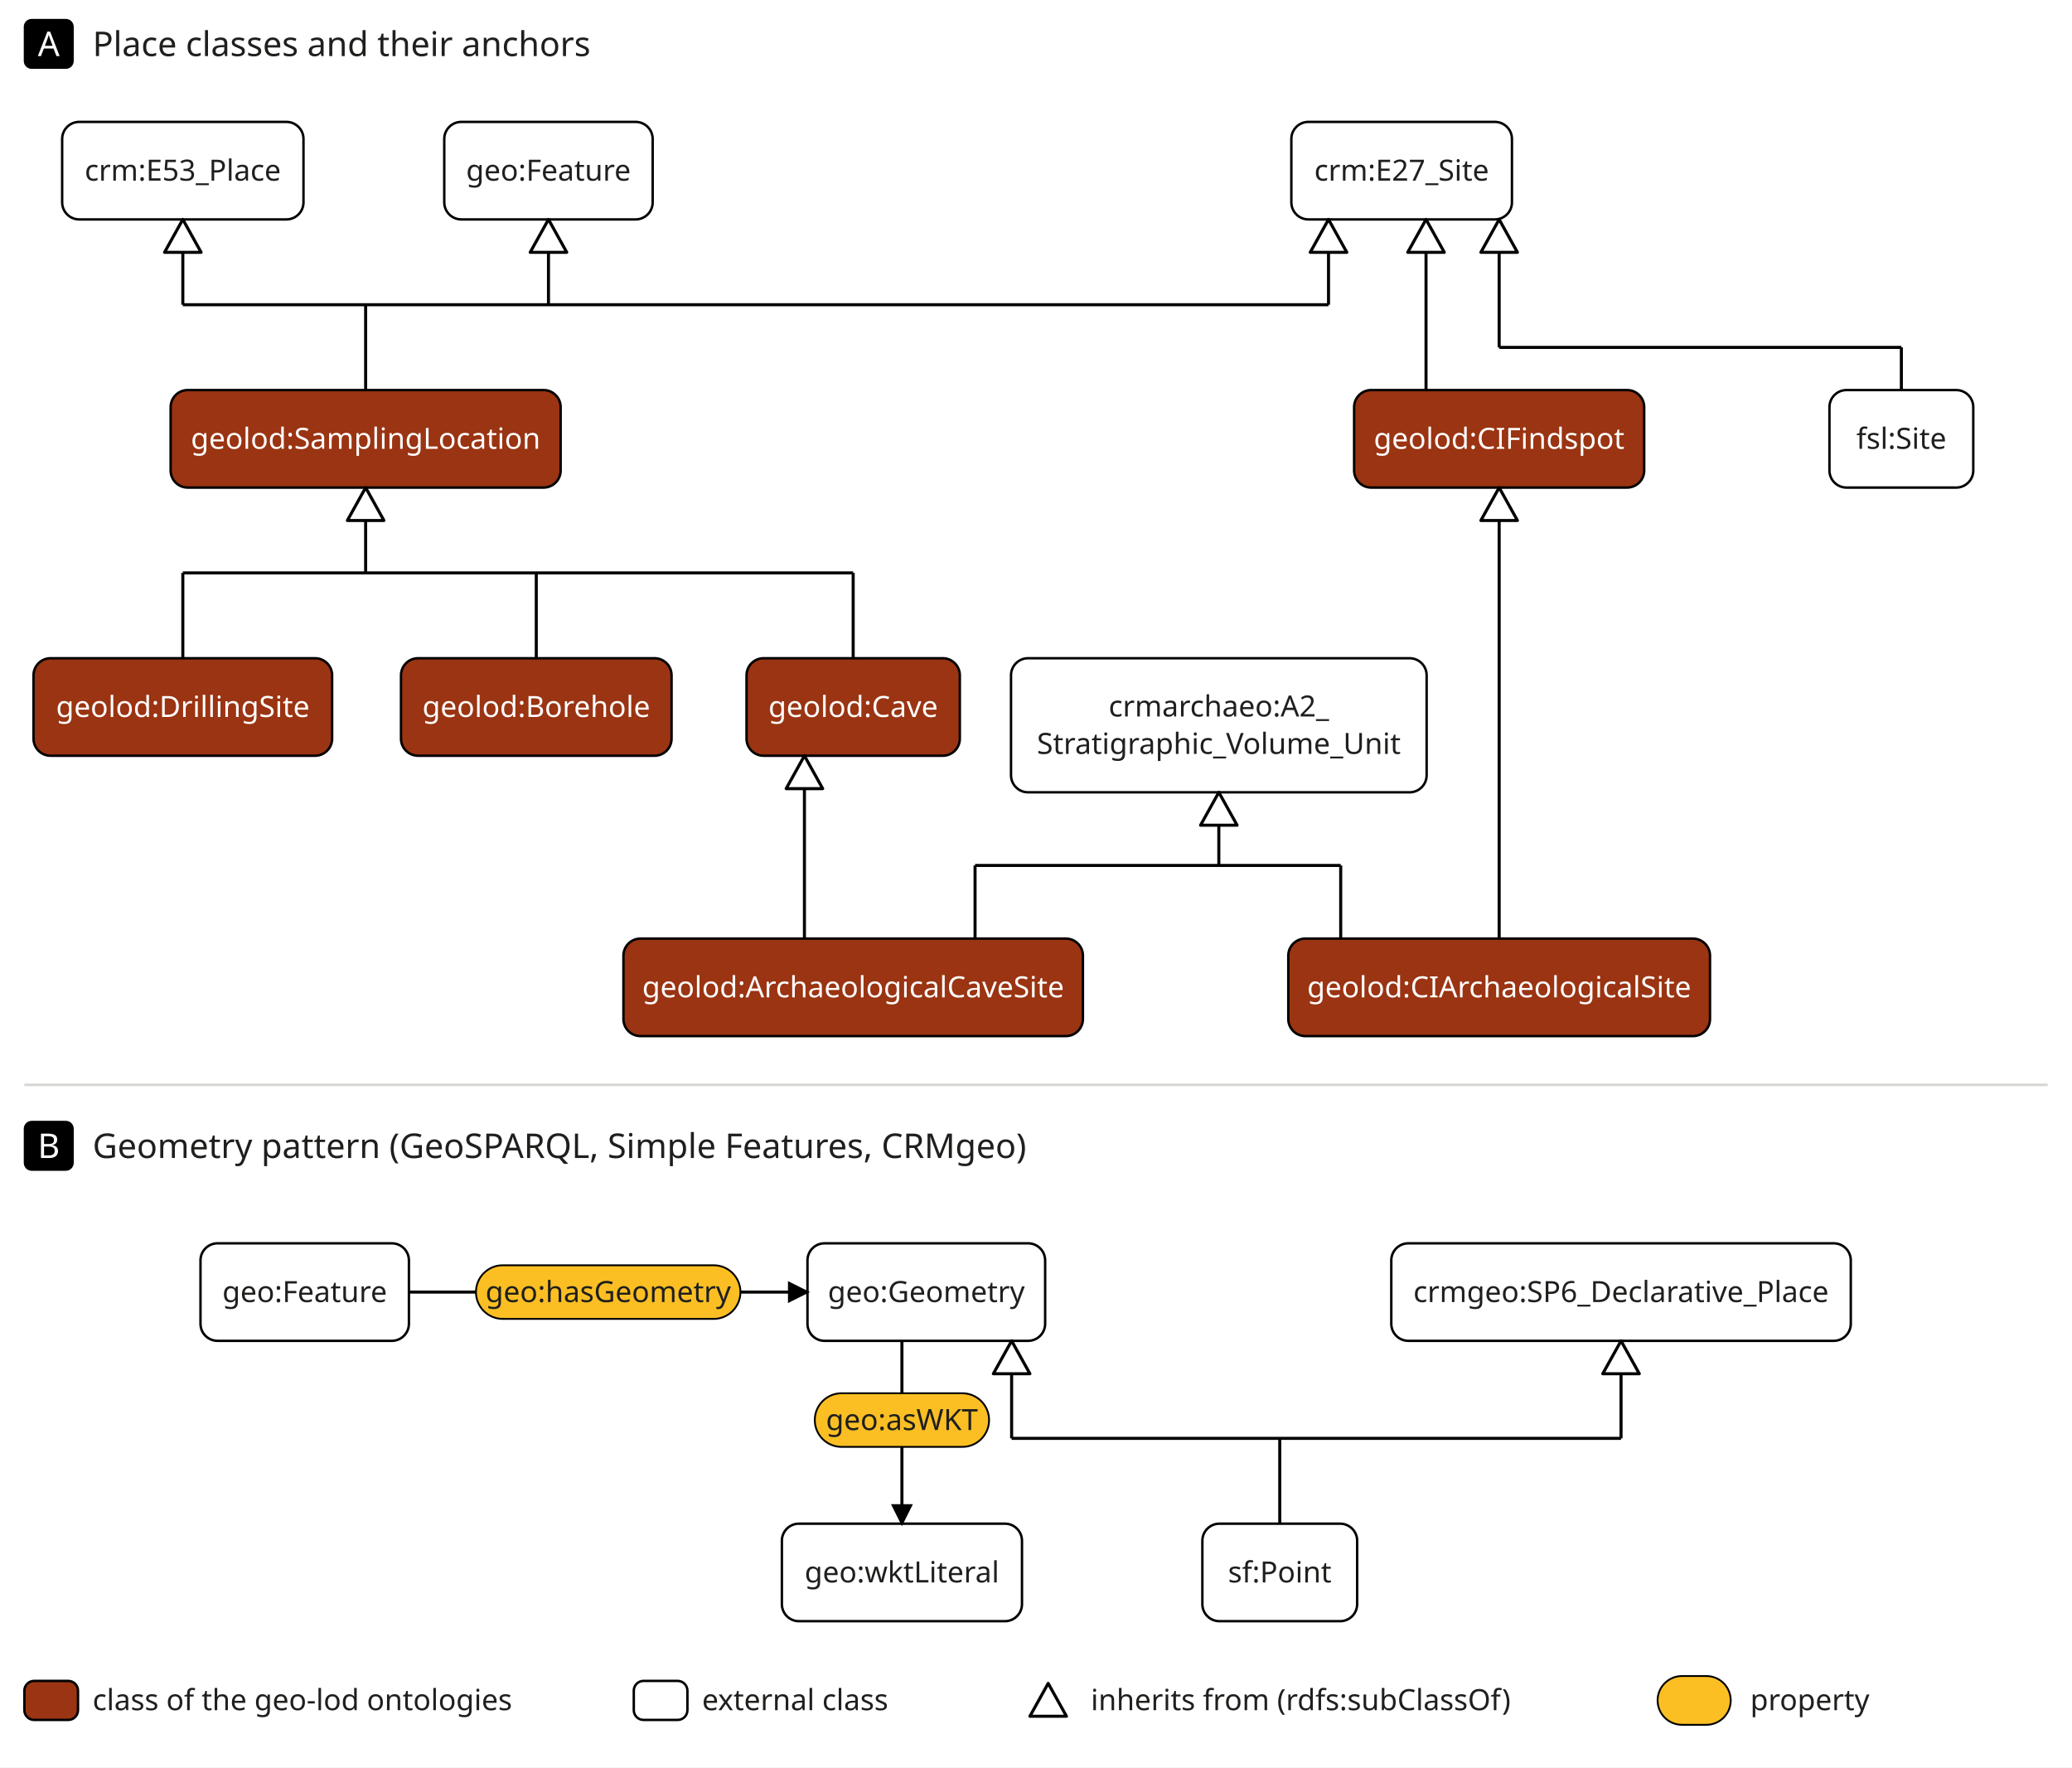
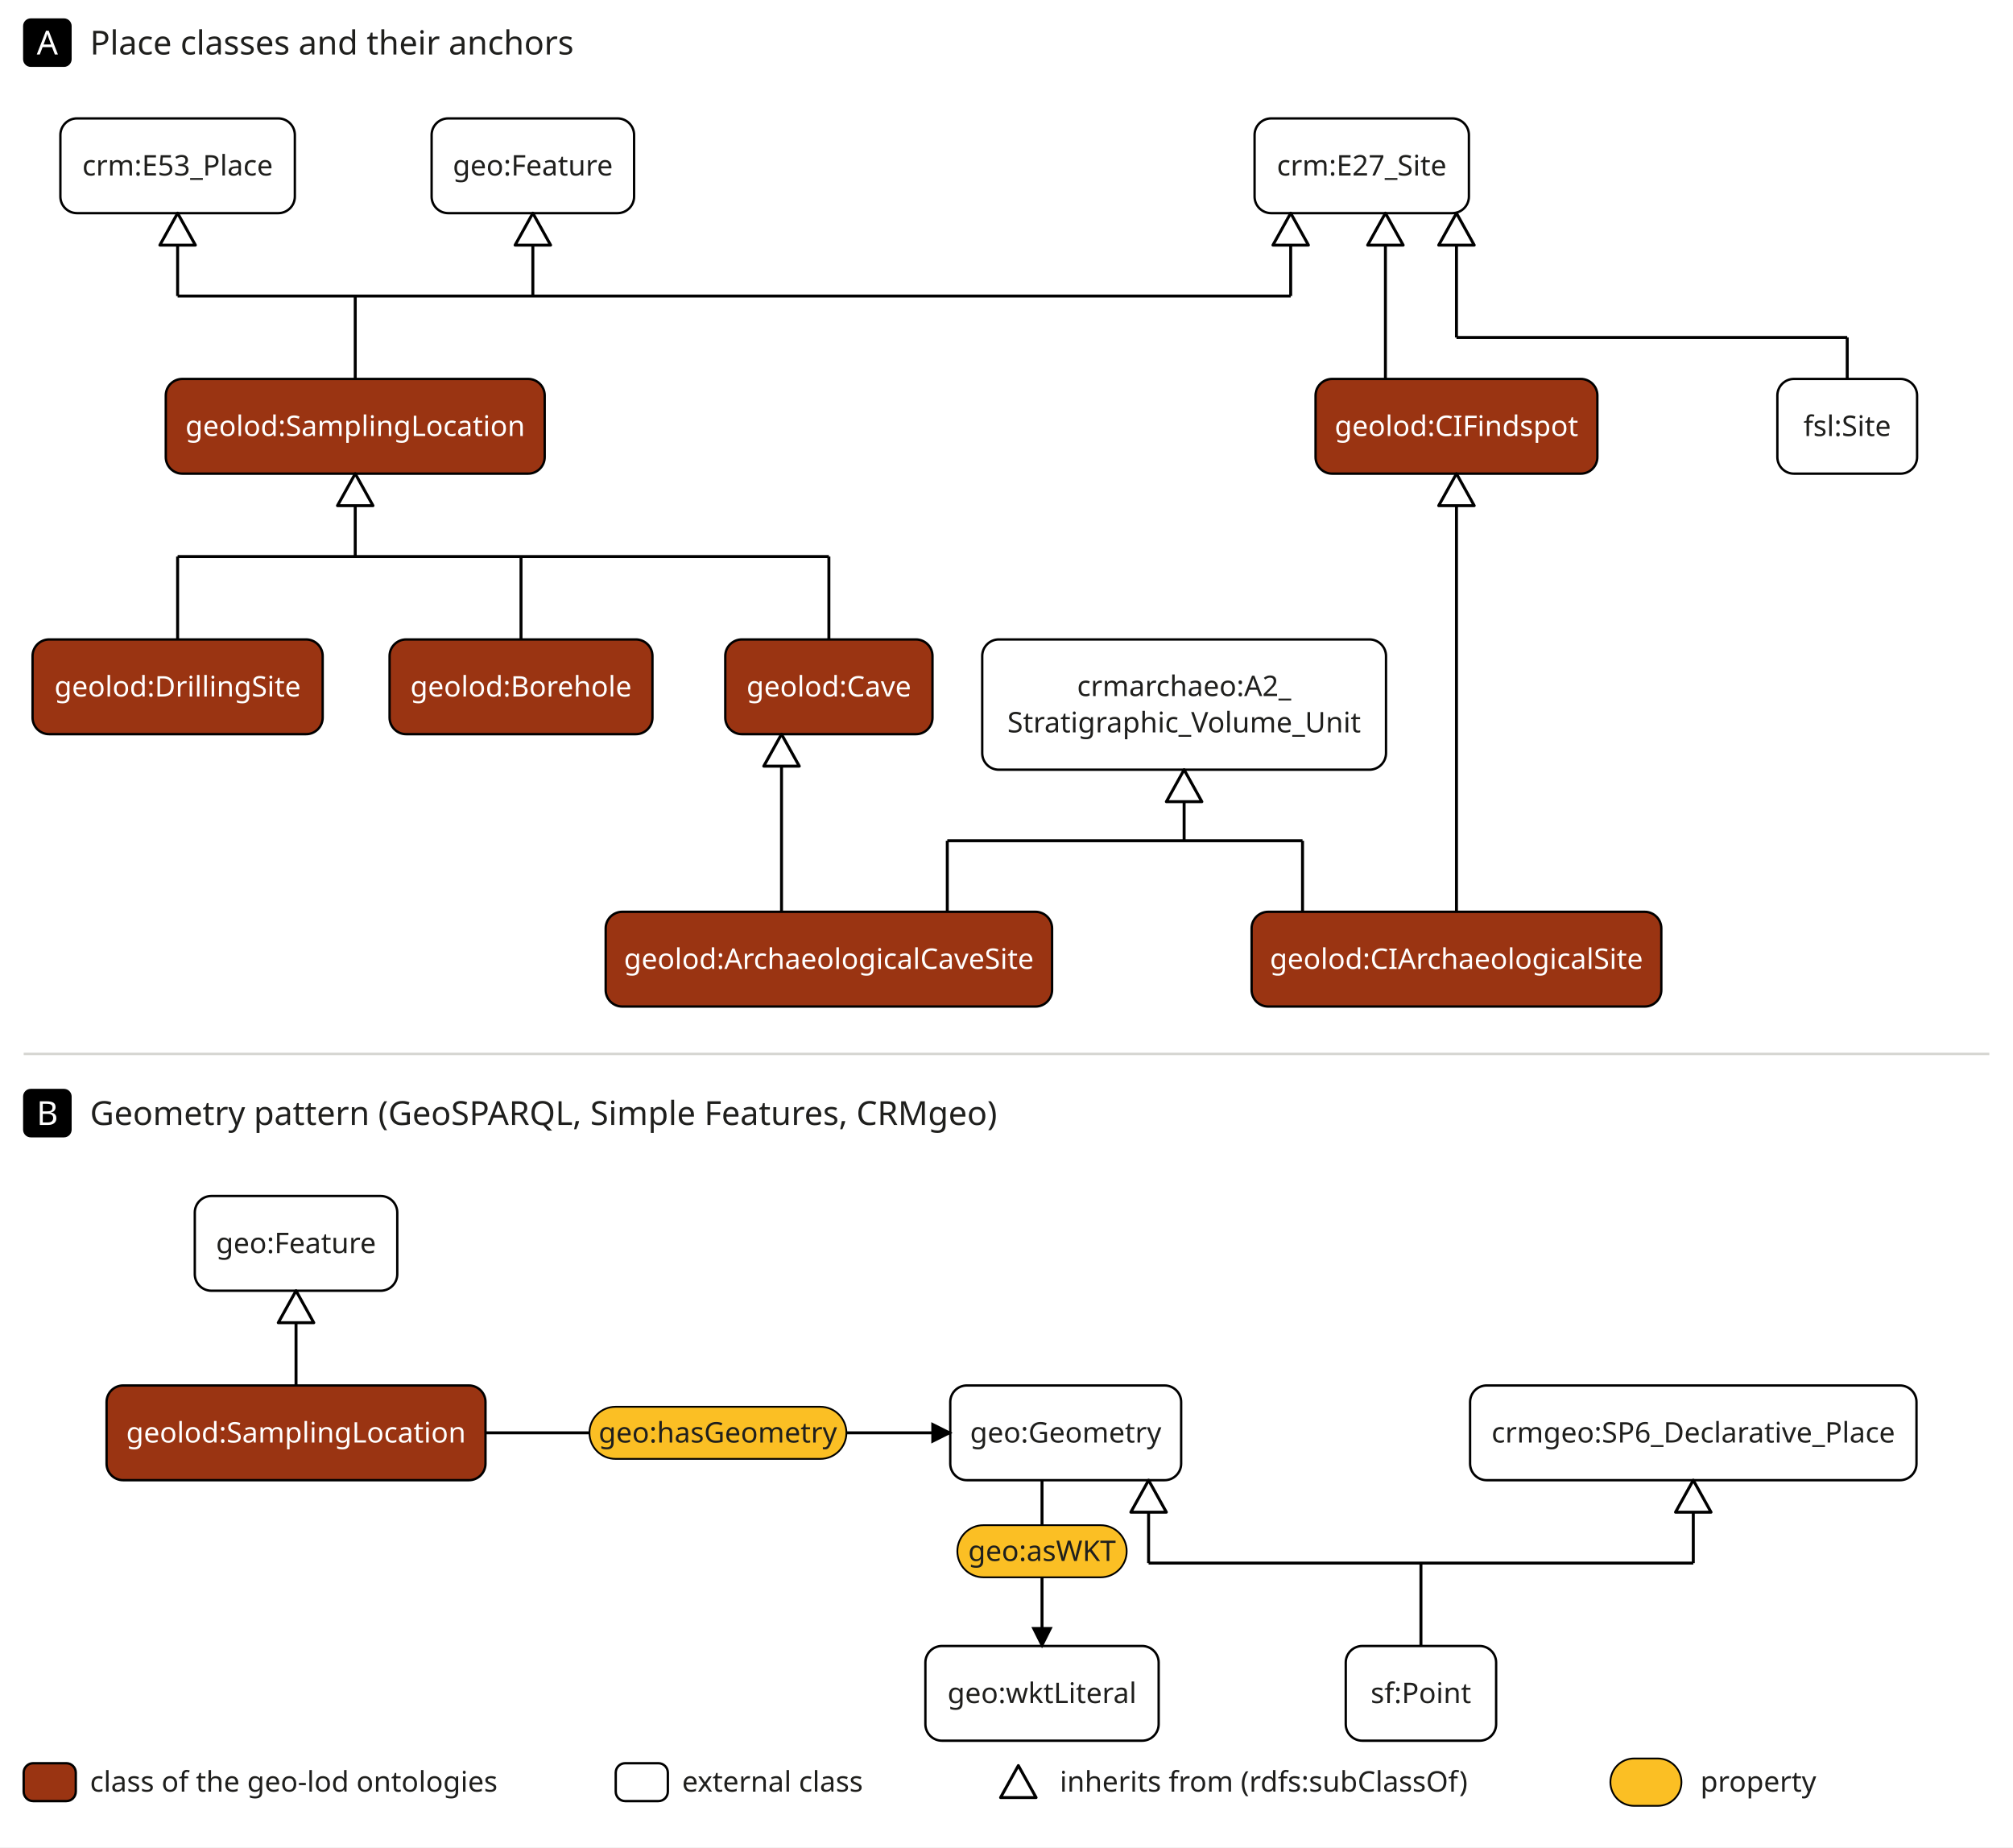
- <svg xmlns="http://www.w3.org/2000/svg" width="1700" height="1450" viewBox="0 0 1700 1450">
-   <rect width="1700" height="1450" fill="#ffffff" />
+ <svg xmlns="http://www.w3.org/2000/svg" width="1700" height="1560" viewBox="0 0 1700 1560">
+   <rect width="1700" height="1560" fill="#ffffff" />
  <defs>
    <marker id="a" markerUnits="userSpaceOnUse" markerWidth="18" markerHeight="18" refX="16" refY="9" orient="auto">
      <path d="M0,0 L18,9 L0,18 z" fill="#000" />
    </marker>
  </defs>
  <rect x="20" y="16" width="40" height="40" rx="6" fill="#000" stroke="#000" stroke-width="1" />
  <text x="40.0" y="46.0" font-family="Fira Sans" font-size="28" font-weight="500" fill="#fff" text-anchor="middle">A</text>
  <text x="76.0" y="46.0" font-family="Fira Sans" font-size="28" font-weight="500" fill="#1f1f1d" text-anchor="start">Place classes and their anchors</text>
  <rect x="51.0" y="100.0" width="198.0" height="80.0" rx="14" fill="#fff" stroke="#000" stroke-width="2" />
  <text x="150.0" y="148.2" font-family="Fira Sans" font-size="24" font-weight="400" fill="#1f1f1d" text-anchor="middle">crm:E53_Place</text>
  <rect x="364.5" y="100.0" width="171.0" height="80.0" rx="14" fill="#fff" stroke="#000" stroke-width="2" />
  <text x="450.0" y="148.2" font-family="Fira Sans" font-size="24" font-weight="400" fill="#1f1f1d" text-anchor="middle">geo:Feature</text>
  <rect x="1059.5" y="100.0" width="181.0" height="80.0" rx="14" fill="#fff" stroke="#000" stroke-width="2" />
  <text x="1150.0" y="148.2" font-family="Fira Sans" font-size="24" font-weight="400" fill="#1f1f1d" text-anchor="middle">crm:E27_Site</text>
  <rect x="140.0" y="320.0" width="320.0" height="80.0" rx="14" fill="#9a3412" stroke="#000" stroke-width="2" />
  <text x="300.0" y="368.2" font-family="Fira Sans" font-size="24" font-weight="400" fill="#fff" text-anchor="middle">geolod:SamplingLocation</text>
  <rect x="1111.0" y="320.0" width="238.0" height="80.0" rx="14" fill="#9a3412" stroke="#000" stroke-width="2" />
  <text x="1230.0" y="368.2" font-family="Fira Sans" font-size="24" font-weight="400" fill="#fff" text-anchor="middle">geolod:CIFindspot</text>
  <rect x="1501.0" y="320.0" width="118.0" height="80.0" rx="14" fill="#fff" stroke="#000" stroke-width="2" />
  <text x="1560.0" y="368.2" font-family="Fira Sans" font-size="24" font-weight="400" fill="#1f1f1d" text-anchor="middle">fsl:Site</text>
  <rect x="27.5" y="540.0" width="245.0" height="80.0" rx="14" fill="#9a3412" stroke="#000" stroke-width="2" />
  <text x="150.0" y="588.2" font-family="Fira Sans" font-size="24" font-weight="400" fill="#fff" text-anchor="middle">geolod:DrillingSite</text>
  <rect x="329.0" y="540.0" width="222.0" height="80.0" rx="14" fill="#9a3412" stroke="#000" stroke-width="2" />
  <text x="440.0" y="588.2" font-family="Fira Sans" font-size="24" font-weight="400" fill="#fff" text-anchor="middle">geolod:Borehole</text>
  <rect x="612.5" y="540.0" width="175.0" height="80.0" rx="14" fill="#9a3412" stroke="#000" stroke-width="2" />
  <text x="700.0" y="588.2" font-family="Fira Sans" font-size="24" font-weight="400" fill="#fff" text-anchor="middle">geolod:Cave</text>
  <rect x="829.5" y="540.0" width="341.0" height="110.0" rx="14" fill="#fff" stroke="#000" stroke-width="2" />
  <text x="1000.0" y="587.8" font-family="Fira Sans" font-size="24" font-weight="400" fill="#1f1f1d" text-anchor="middle">crmarchaeo:A2_</text>
  <text x="1000.0" y="618.5" font-family="Fira Sans" font-size="24" font-weight="400" fill="#1f1f1d" text-anchor="middle">Stratigraphic_Volume_Unit</text>
  <rect x="511.5" y="770.0" width="377.0" height="80.0" rx="14" fill="#9a3412" stroke="#000" stroke-width="2" />
  <text x="700.0" y="818.2" font-family="Fira Sans" font-size="24" font-weight="400" fill="#fff" text-anchor="middle">geolod:ArchaeologicalCaveSite</text>
  <rect x="1057.0" y="770.0" width="346.0" height="80.0" rx="14" fill="#9a3412" stroke="#000" stroke-width="2" />
  <text x="1230.0" y="818.2" font-family="Fira Sans" font-size="24" font-weight="400" fill="#fff" text-anchor="middle">geolod:CIArchaeologicalSite</text>
  <line x1="300" y1="320" x2="300" y2="250" stroke="#000" stroke-width="2.5" />
  <line x1="150" y1="250" x2="1090" y2="250" stroke="#000" stroke-width="2.5" />
  <line x1="150" y1="250" x2="150" y2="206" stroke="#000" stroke-width="2.5" />
  <polygon points="150,180 135,207 165,207" fill="#fff" stroke="#000" stroke-width="2.5" stroke-linejoin="round" />
  <line x1="450" y1="250" x2="450" y2="206" stroke="#000" stroke-width="2.5" />
  <polygon points="450,180 435,207 465,207" fill="#fff" stroke="#000" stroke-width="2.5" stroke-linejoin="round" />
  <line x1="1090" y1="250" x2="1090" y2="206" stroke="#000" stroke-width="2.5" />
  <polygon points="1090,180 1075,207 1105,207" fill="#fff" stroke="#000" stroke-width="2.5" stroke-linejoin="round" />
  <line x1="1170" y1="320" x2="1170" y2="206" stroke="#000" stroke-width="2.5" />
  <polygon points="1170,180 1155,207 1185,207" fill="#fff" stroke="#000" stroke-width="2.5" stroke-linejoin="round" />
  <line x1="1560" y1="320" x2="1560" y2="285" stroke="#000" stroke-width="2.5" />
  <line x1="1560" y1="285" x2="1230" y2="285" stroke="#000" stroke-width="2.5" />
  <line x1="1230" y1="285" x2="1230" y2="206" stroke="#000" stroke-width="2.5" />
  <polygon points="1230,180 1215,207 1245,207" fill="#fff" stroke="#000" stroke-width="2.5" stroke-linejoin="round" />
  <line x1="150" y1="540" x2="150" y2="470" stroke="#000" stroke-width="2.5" />
  <line x1="440" y1="540" x2="440" y2="470" stroke="#000" stroke-width="2.5" />
  <line x1="700" y1="540" x2="700" y2="470" stroke="#000" stroke-width="2.5" />
  <line x1="150" y1="470" x2="700" y2="470" stroke="#000" stroke-width="2.5" />
  <line x1="300" y1="470" x2="300" y2="426" stroke="#000" stroke-width="2.5" />
  <polygon points="300,400 285,427 315,427" fill="#fff" stroke="#000" stroke-width="2.5" stroke-linejoin="round" />
  <line x1="660" y1="770" x2="660" y2="646" stroke="#000" stroke-width="2.5" />
  <polygon points="660,620 645,647 675,647" fill="#fff" stroke="#000" stroke-width="2.5" stroke-linejoin="round" />
  <line x1="800" y1="770" x2="800" y2="710" stroke="#000" stroke-width="2.5" />
  <line x1="1100" y1="770" x2="1100" y2="710" stroke="#000" stroke-width="2.5" />
  <line x1="800" y1="710" x2="1100" y2="710" stroke="#000" stroke-width="2.5" />
  <line x1="1000" y1="710" x2="1000" y2="676" stroke="#000" stroke-width="2.5" />
  <polygon points="1000,650 985,677 1015,677" fill="#fff" stroke="#000" stroke-width="2.5" stroke-linejoin="round" />
  <line x1="1230" y1="770" x2="1230" y2="426" stroke="#000" stroke-width="2.5" />
  <polygon points="1230,400 1215,427 1245,427" fill="#fff" stroke="#000" stroke-width="2.5" stroke-linejoin="round" />
  <line x1="20" y1="890" x2="1680" y2="890" stroke="#d4d4d0" stroke-width="2" />
  <rect x="20" y="920" width="40" height="40" rx="6" fill="#000" stroke="#000" stroke-width="1" />
  <text x="40.0" y="950.0" font-family="Fira Sans" font-size="28" font-weight="500" fill="#fff" text-anchor="middle">B</text>
  <text x="76.0" y="950.0" font-family="Fira Sans" font-size="28" font-weight="500" fill="#1f1f1d" text-anchor="start">Geometry pattern (GeoSPARQL, Simple Features, CRMgeo)</text>
-   <rect x="164.5" y="1020.0" width="171.0" height="80.0" rx="14" fill="#fff" stroke="#000" stroke-width="2" />
-   <text x="250.0" y="1068.2" font-family="Fira Sans" font-size="24" font-weight="400" fill="#1f1f1d" text-anchor="middle">geo:Feature</text>
-   <rect x="662.5" y="1020.0" width="195.0" height="80.0" rx="14" fill="#fff" stroke="#000" stroke-width="2" />
-   <text x="760.0" y="1068.2" font-family="Fira Sans" font-size="24" font-weight="400" fill="#1f1f1d" text-anchor="middle">geo:Geometry</text>
-   <rect x="1141.5" y="1020.0" width="377.0" height="80.0" rx="14" fill="#fff" stroke="#000" stroke-width="2" />
-   <text x="1330.0" y="1068.2" font-family="Fira Sans" font-size="24" font-weight="400" fill="#1f1f1d" text-anchor="middle">crmgeo:SP6_Declarative_Place</text>
-   <rect x="641.5" y="1250.0" width="197.0" height="80.0" rx="14" fill="#fff" stroke="#000" stroke-width="2" />
-   <text x="740.0" y="1298.2" font-family="Fira Sans" font-size="24" font-weight="400" fill="#1f1f1d" text-anchor="middle">geo:wktLiteral</text>
-   <rect x="986.5" y="1250.0" width="127.0" height="80.0" rx="14" fill="#fff" stroke="#000" stroke-width="2" />
-   <text x="1050.0" y="1298.2" font-family="Fira Sans" font-size="24" font-weight="400" fill="#1f1f1d" text-anchor="middle">sf:Point</text>
-   <line x1="335.5" y1="1060.0" x2="662.5" y2="1060.0" stroke="#000" stroke-width="2.5" marker-end="url(#a)" />
-   <rect x="390.5" y="1038.0" width="217.0" height="44" rx="22" fill="#fbbf24" stroke="#000" stroke-width="1.5" />
-   <text x="499.0" y="1068.2" font-family="Fira Sans" font-size="24" font-weight="400" fill="#1f1f1d" text-anchor="middle">geo:hasGeometry</text>
-   <line x1="740.0" y1="1100.0" x2="740.0" y2="1250.0" stroke="#000" stroke-width="2.5" marker-end="url(#a)" />
-   <rect x="668.5" y="1143.0" width="143.0" height="44" rx="22" fill="#fbbf24" stroke="#000" stroke-width="1.5" />
-   <text x="740.0" y="1173.2" font-family="Fira Sans" font-size="24" font-weight="400" fill="#1f1f1d" text-anchor="middle">geo:asWKT</text>
-   <line x1="1050" y1="1250" x2="1050" y2="1180" stroke="#000" stroke-width="2.5" />
-   <line x1="830" y1="1180" x2="1330" y2="1180" stroke="#000" stroke-width="2.5" />
-   <line x1="830" y1="1180" x2="830" y2="1126" stroke="#000" stroke-width="2.5" />
-   <polygon points="830,1100 815,1127 845,1127" fill="#fff" stroke="#000" stroke-width="2.5" stroke-linejoin="round" />
-   <line x1="1330" y1="1180" x2="1330" y2="1126" stroke="#000" stroke-width="2.5" />
-   <polygon points="1330,1100 1315,1127 1345,1127" fill="#fff" stroke="#000" stroke-width="2.5" stroke-linejoin="round" />
-   <rect x="20" y="1379" width="44" height="32" rx="8" fill="#9a3412" stroke="#000" stroke-width="2" />
-   <text x="76.0" y="1403.0" font-family="Fira Sans" font-size="24" font-weight="400" fill="#1f1f1d" text-anchor="start">class of the geo-lod ontologies</text>
-   <rect x="520" y="1379" width="44" height="32" rx="8" fill="#fff" stroke="#000" stroke-width="2" />
-   <text x="576.0" y="1403.0" font-family="Fira Sans" font-size="24" font-weight="400" fill="#1f1f1d" text-anchor="start">external class</text>
-   <polygon points="860,1381 845,1408 875,1408" fill="#fff" stroke="#000" stroke-width="2.5" stroke-linejoin="round" />
-   <text x="895.0" y="1403.0" font-family="Fira Sans" font-size="24" font-weight="400" fill="#1f1f1d" text-anchor="start">inherits from (rdfs:subClassOf)</text>
-   <rect x="1360" y="1375" width="60" height="40" rx="20" fill="#fbbf24" stroke="#000" stroke-width="1.5" />
-   <text x="1436.0" y="1403.0" font-family="Fira Sans" font-size="24" font-weight="400" fill="#1f1f1d" text-anchor="start">property</text>
+   <rect x="164.5" y="1010.0" width="171.0" height="80.0" rx="14" fill="#fff" stroke="#000" stroke-width="2" />
+   <text x="250.0" y="1058.2" font-family="Fira Sans" font-size="24" font-weight="400" fill="#1f1f1d" text-anchor="middle">geo:Feature</text>
+   <rect x="90.0" y="1170.0" width="320.0" height="80.0" rx="14" fill="#9a3412" stroke="#000" stroke-width="2" />
+   <text x="250.0" y="1218.2" font-family="Fira Sans" font-size="24" font-weight="400" fill="#fff" text-anchor="middle">geolod:SamplingLocation</text>
+   <line x1="250" y1="1170" x2="250" y2="1116" stroke="#000" stroke-width="2.5" />
+   <polygon points="250,1090 235,1117 265,1117" fill="#fff" stroke="#000" stroke-width="2.5" stroke-linejoin="round" />
+   <rect x="802.5" y="1170.0" width="195.0" height="80.0" rx="14" fill="#fff" stroke="#000" stroke-width="2" />
+   <text x="900.0" y="1218.2" font-family="Fira Sans" font-size="24" font-weight="400" fill="#1f1f1d" text-anchor="middle">geo:Geometry</text>
+   <rect x="1241.5" y="1170.0" width="377.0" height="80.0" rx="14" fill="#fff" stroke="#000" stroke-width="2" />
+   <text x="1430.0" y="1218.2" font-family="Fira Sans" font-size="24" font-weight="400" fill="#1f1f1d" text-anchor="middle">crmgeo:SP6_Declarative_Place</text>
+   <rect x="781.5" y="1390.0" width="197.0" height="80.0" rx="14" fill="#fff" stroke="#000" stroke-width="2" />
+   <text x="880.0" y="1438.2" font-family="Fira Sans" font-size="24" font-weight="400" fill="#1f1f1d" text-anchor="middle">geo:wktLiteral</text>
+   <rect x="1136.5" y="1390.0" width="127.0" height="80.0" rx="14" fill="#fff" stroke="#000" stroke-width="2" />
+   <text x="1200.0" y="1438.2" font-family="Fira Sans" font-size="24" font-weight="400" fill="#1f1f1d" text-anchor="middle">sf:Point</text>
+   <line x1="410.0" y1="1210.0" x2="802.5" y2="1210.0" stroke="#000" stroke-width="2.5" marker-end="url(#a)" />
+   <rect x="497.8" y="1188.0" width="217.0" height="44" rx="22" fill="#fbbf24" stroke="#000" stroke-width="1.5" />
+   <text x="606.2" y="1218.2" font-family="Fira Sans" font-size="24" font-weight="400" fill="#1f1f1d" text-anchor="middle">geo:hasGeometry</text>
+   <line x1="880.0" y1="1250.0" x2="880.0" y2="1390.0" stroke="#000" stroke-width="2.5" marker-end="url(#a)" />
+   <rect x="808.5" y="1288.0" width="143.0" height="44" rx="22" fill="#fbbf24" stroke="#000" stroke-width="1.5" />
+   <text x="880.0" y="1318.2" font-family="Fira Sans" font-size="24" font-weight="400" fill="#1f1f1d" text-anchor="middle">geo:asWKT</text>
+   <line x1="1200" y1="1390" x2="1200" y2="1320" stroke="#000" stroke-width="2.5" />
+   <line x1="970" y1="1320" x2="1430" y2="1320" stroke="#000" stroke-width="2.5" />
+   <line x1="970" y1="1320" x2="970" y2="1276" stroke="#000" stroke-width="2.5" />
+   <polygon points="970,1250 955,1277 985,1277" fill="#fff" stroke="#000" stroke-width="2.5" stroke-linejoin="round" />
+   <line x1="1430" y1="1320" x2="1430" y2="1276" stroke="#000" stroke-width="2.5" />
+   <polygon points="1430,1250 1415,1277 1445,1277" fill="#fff" stroke="#000" stroke-width="2.5" stroke-linejoin="round" />
+   <rect x="20" y="1489" width="44" height="32" rx="8" fill="#9a3412" stroke="#000" stroke-width="2" />
+   <text x="76.0" y="1513.0" font-family="Fira Sans" font-size="24" font-weight="400" fill="#1f1f1d" text-anchor="start">class of the geo-lod ontologies</text>
+   <rect x="520" y="1489" width="44" height="32" rx="8" fill="#fff" stroke="#000" stroke-width="2" />
+   <text x="576.0" y="1513.0" font-family="Fira Sans" font-size="24" font-weight="400" fill="#1f1f1d" text-anchor="start">external class</text>
+   <polygon points="860,1491 845,1518 875,1518" fill="#fff" stroke="#000" stroke-width="2.5" stroke-linejoin="round" />
+   <text x="895.0" y="1513.0" font-family="Fira Sans" font-size="24" font-weight="400" fill="#1f1f1d" text-anchor="start">inherits from (rdfs:subClassOf)</text>
+   <rect x="1360" y="1485" width="60" height="40" rx="20" fill="#fbbf24" stroke="#000" stroke-width="1.5" />
+   <text x="1436.0" y="1513.0" font-family="Fira Sans" font-size="24" font-weight="400" fill="#1f1f1d" text-anchor="start">property</text>
</svg>
